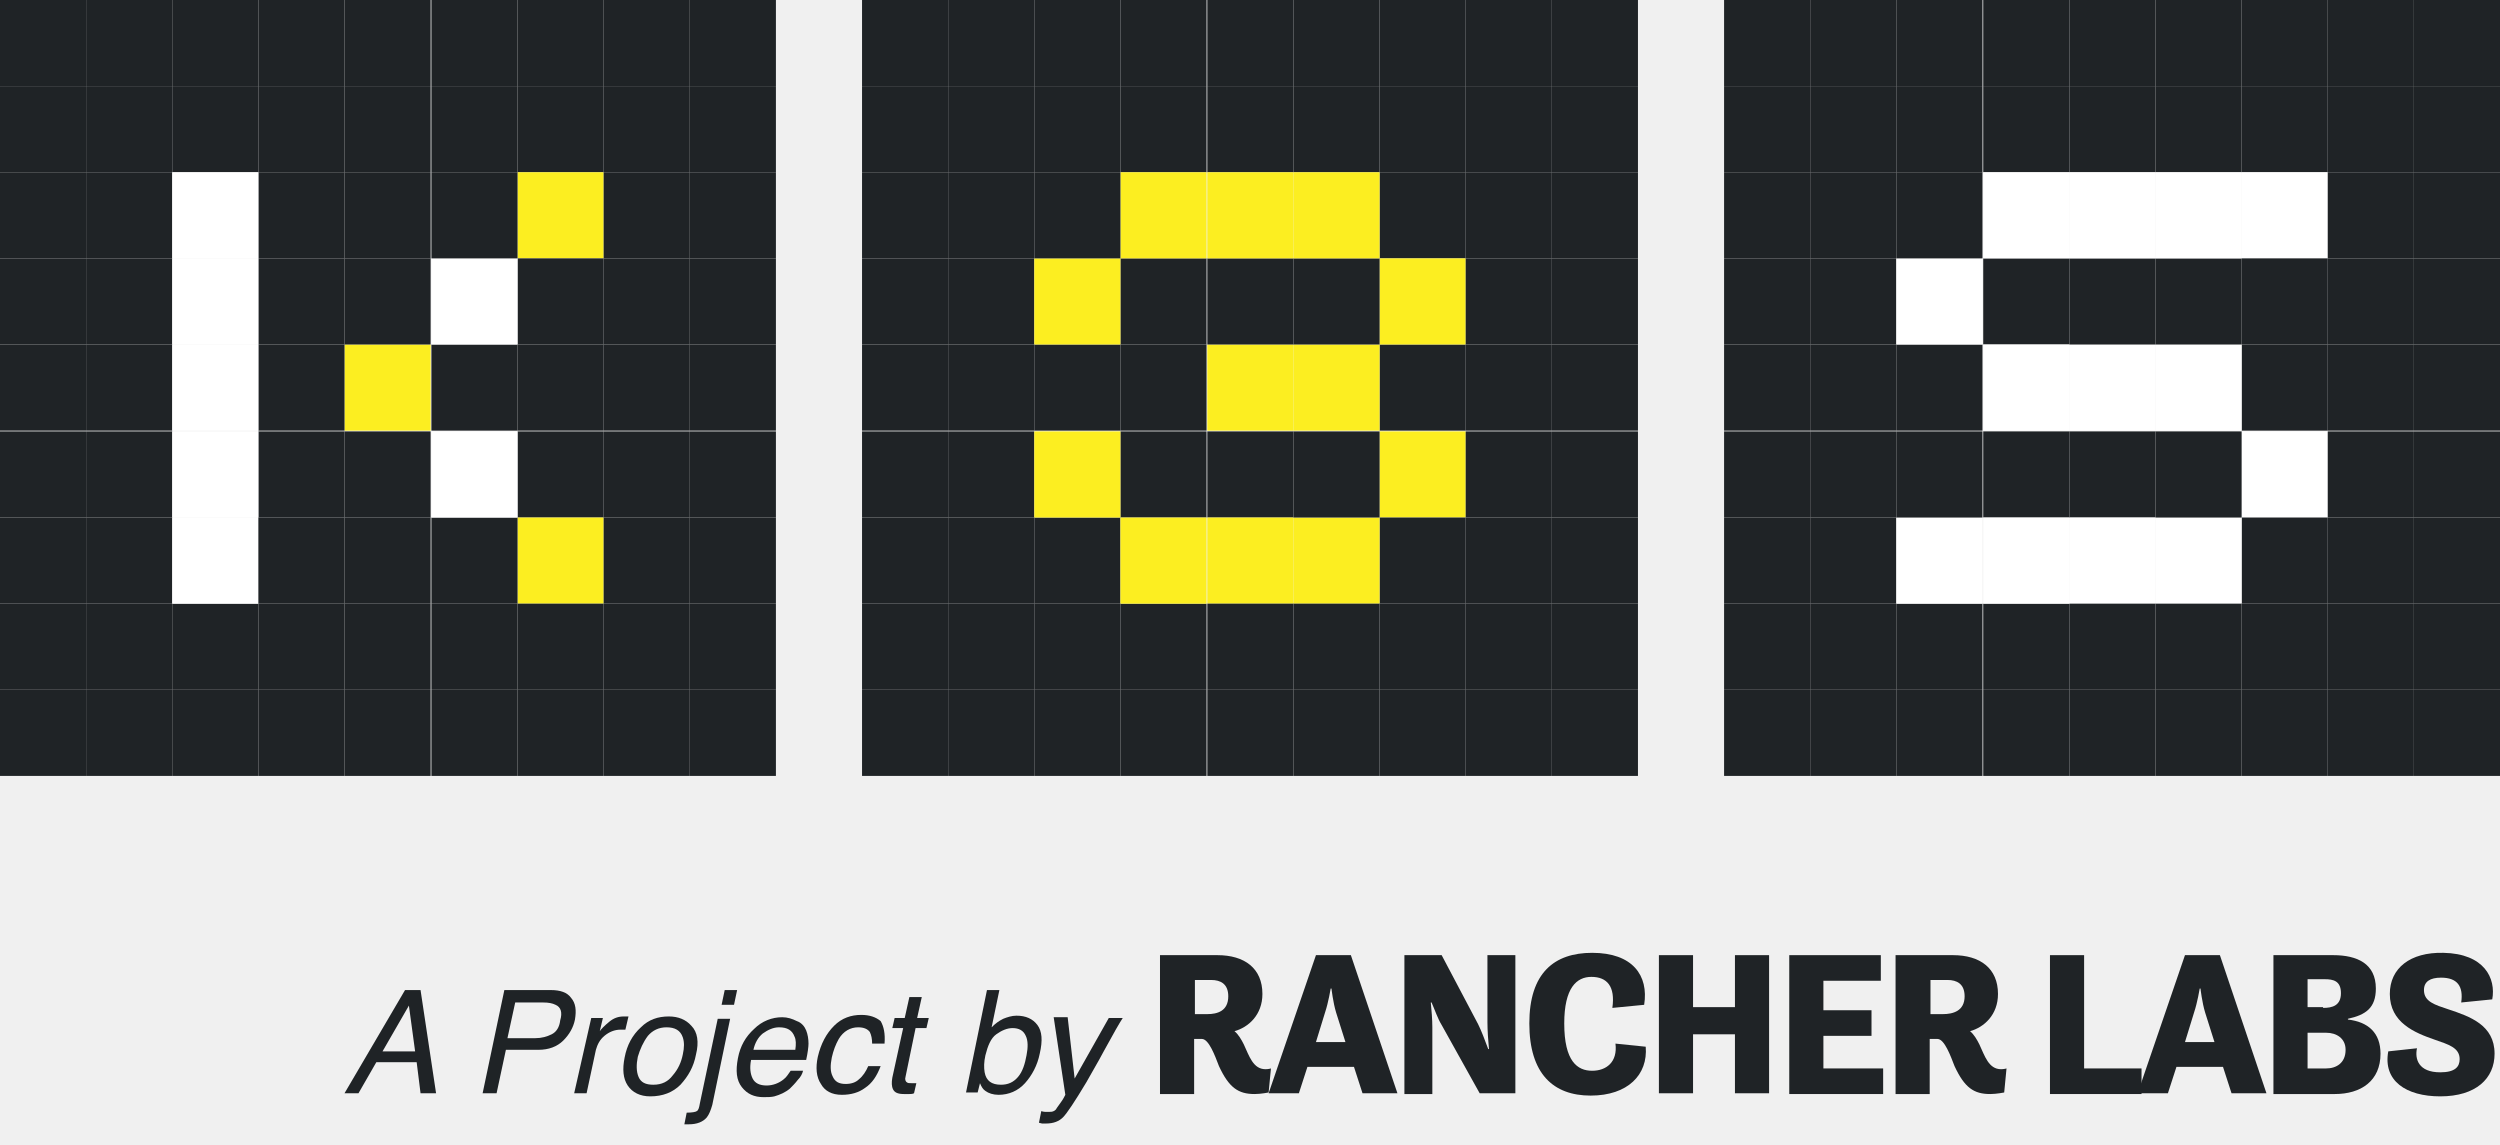
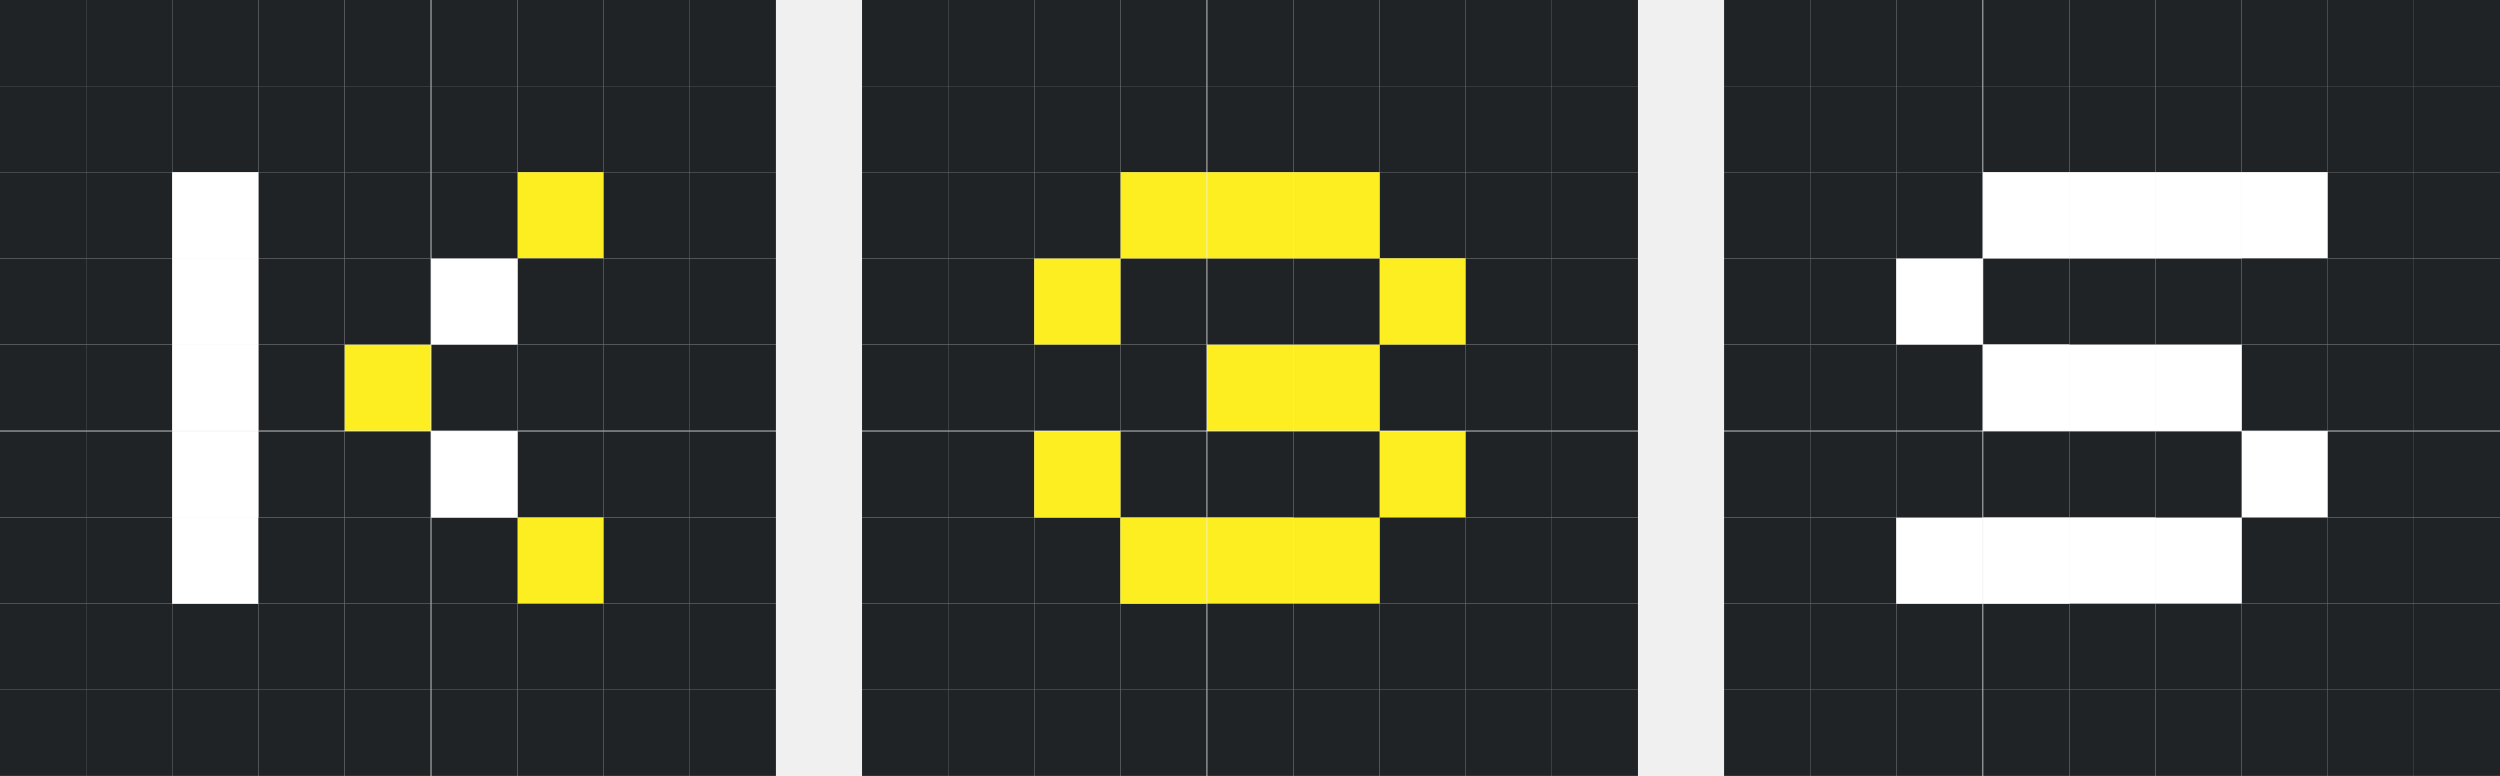
- <svg xmlns="http://www.w3.org/2000/svg" version="1.1" id="Layer_1" x="0px" y="0px" viewBox="0 0 322.2 147.5" style="enable-background:new 0 0 322.2 147.5;" xml:space="preserve">
+ <svg xmlns="http://www.w3.org/2000/svg" version="1.1" id="Layer_1" x="0px" y="0px" viewBox="0 0 322.2 100" style="enable-background:new 0 0 322.2 100;" xml:space="preserve">
  <style type="text/css">
	.st0{fill:#1F2326;}
	.st1{fill:#FCEE21;}
	.st2{fill:#FFFFFF;}
</style>
  <g>
    <g>
      <rect x="66.7" y="11.1" class="st0" width="11.1" height="11.1" />
      <rect x="55.6" y="11.1" class="st0" width="11.1" height="11.1" />
      <rect x="33.3" y="11.1" class="st0" width="11.1" height="11.1" />
      <rect x="66.7" y="22.2" class="st1" width="11.1" height="11.1" />
      <rect x="44.4" y="11.1" class="st0" width="11.1" height="11.1" />
      <rect x="66.7" y="55.6" class="st0" width="11.1" height="11.1" />
      <rect x="66.7" y="66.7" class="st1" width="11.1" height="11.1" />
      <rect x="22.2" y="11.1" class="st0" width="11.1" height="11.1" />
      <rect x="66.7" y="44.4" class="st0" width="11.1" height="11.1" />
      <rect x="66.7" y="33.3" class="st0" width="11.1" height="11.1" />
      <rect x="11.1" y="33.3" class="st0" width="11.1" height="11.1" />
      <rect x="11.1" y="66.7" class="st0" width="11.1" height="11.1" />
      <rect x="11.1" y="77.8" class="st0" width="11.1" height="11.1" />
      <rect x="22.2" y="77.8" class="st0" width="11.1" height="11.1" />
      <rect x="33.3" y="77.8" class="st0" width="11.1" height="11.1" />
      <rect x="55.6" y="66.7" class="st0" width="11.1" height="11.1" />
      <rect x="11.1" y="22.2" class="st0" width="11.1" height="11.1" />
      <rect x="11.1" y="55.6" class="st0" width="11.1" height="11.1" />
      <rect x="11.1" y="11.1" class="st0" width="11.1" height="11.1" />
      <rect x="11.1" y="44.4" class="st0" width="11.1" height="11.1" />
      <rect x="44.4" y="44.4" class="st1" width="11.1" height="11.1" />
      <rect x="55.6" y="55.6" class="st2" width="11.1" height="11.1" />
      <rect x="44.4" y="55.6" class="st0" width="11.1" height="11.1" />
      <rect x="44.4" y="66.7" class="st0" width="11.1" height="11.1" />
      <rect x="55.6" y="44.4" class="st0" width="11.1" height="11.1" />
      <rect x="33.3" y="33.3" class="st0" width="11.1" height="11.1" />
      <rect x="44.4" y="33.3" class="st0" width="11.1" height="11.1" />
      <rect x="44.4" y="77.8" class="st0" width="11.1" height="11.1" />
      <rect x="33.3" y="44.4" class="st0" width="11.1" height="11.1" />
      <rect x="55.6" y="33.3" class="st2" width="11.1" height="11.1" />
      <rect x="33.3" y="55.6" class="st0" width="11.1" height="11.1" />
      <rect x="22.2" y="66.7" class="st2" width="11.1" height="11.1" />
      <rect x="22.2" y="55.6" class="st2" width="11.1" height="11.1" />
      <rect x="33.3" y="66.7" class="st0" width="11.1" height="11.1" />
      <rect x="22.2" y="44.4" class="st2" width="11.1" height="11.1" />
      <rect x="55.6" y="22.2" class="st0" width="11.1" height="11.1" />
      <rect x="33.3" y="22.2" class="st0" width="11.1" height="11.1" />
      <rect x="22.2" y="33.3" class="st2" width="11.1" height="11.1" />
      <rect x="44.4" y="22.2" class="st0" width="11.1" height="11.1" />
      <rect x="22.2" y="22.2" class="st2" width="11.1" height="11.1" />
      <rect x="88.9" y="44.4" class="st0" width="11.1" height="11.1" />
      <rect x="33.3" y="88.9" class="st0" width="11.1" height="11.1" />
      <rect x="66.7" y="88.9" class="st0" width="11.1" height="11.1" />
      <rect x="11.1" y="88.9" class="st0" width="11.1" height="11.1" />
      <rect x="55.6" y="88.9" class="st0" width="11.1" height="11.1" />
      <rect x="44.4" y="88.9" class="st0" width="11.1" height="11.1" />
      <rect x="22.2" y="88.9" class="st0" width="11.1" height="11.1" />
      <rect y="66.7" class="st0" width="11.1" height="11.1" />
      <rect y="55.6" class="st0" width="11.1" height="11.1" />
      <rect y="77.8" class="st0" width="11.1" height="11.1" />
      <rect y="88.9" class="st0" width="11.1" height="11.1" />
      <rect x="88.9" class="st0" width="11.1" height="11.1" />
      <rect x="88.9" y="22.2" class="st0" width="11.1" height="11.1" />
      <rect x="77.8" y="88.9" class="st0" width="11.1" height="11.1" />
      <rect x="88.9" y="33.3" class="st0" width="11.1" height="11.1" />
      <rect y="44.4" class="st0" width="11.1" height="11.1" />
      <rect x="88.9" y="11.1" class="st0" width="11.1" height="11.1" />
      <rect x="88.9" y="77.8" class="st0" width="11.1" height="11.1" />
      <rect x="88.9" y="88.9" class="st0" width="11.1" height="11.1" />
      <rect x="88.9" y="66.7" class="st0" width="11.1" height="11.1" />
      <rect x="88.9" y="55.6" class="st0" width="11.1" height="11.1" />
      <rect x="77.8" y="66.7" class="st0" width="11.1" height="11.1" />
      <rect x="77.8" y="44.4" class="st0" width="11.1" height="11.1" />
      <rect x="77.8" y="22.2" class="st0" width="11.1" height="11.1" />
      <rect x="77.8" y="33.3" class="st0" width="11.1" height="11.1" />
      <rect x="77.8" y="11.1" class="st0" width="11.1" height="11.1" />
      <rect x="66.7" y="77.8" class="st0" width="11.1" height="11.1" />
      <rect x="77.8" class="st0" width="11.1" height="11.1" />
      <rect x="77.8" y="77.8" class="st0" width="11.1" height="11.1" />
      <rect x="77.8" y="55.6" class="st0" width="11.1" height="11.1" />
      <rect x="55.6" y="77.8" class="st0" width="11.1" height="11.1" />
      <rect y="11.1" class="st0" width="11.1" height="11.1" />
      <rect y="33.3" class="st0" width="11.1" height="11.1" />
      <rect x="11.1" class="st0" width="11.1" height="11.1" />
      <rect class="st0" width="11.1" height="11.1" />
      <rect y="22.2" class="st0" width="11.1" height="11.1" />
      <rect x="22.2" class="st0" width="11.1" height="11.1" />
      <rect x="44.4" class="st0" width="11.1" height="11.1" />
      <rect x="66.7" class="st0" width="11.1" height="11.1" />
      <rect x="55.6" class="st0" width="11.1" height="11.1" />
      <rect x="33.3" class="st0" width="11.1" height="11.1" />
    </g>
    <g>
      <rect x="177.8" y="11.1" class="st0" width="11.1" height="11.1" />
      <rect x="166.7" y="11.1" class="st0" width="11.1" height="11.1" />
      <rect x="144.4" y="11.1" class="st0" width="11.1" height="11.1" />
      <rect x="177.8" y="22.2" class="st0" width="11.1" height="11.1" />
      <rect x="155.6" y="11.1" class="st0" width="11.1" height="11.1" />
      <rect x="177.8" y="55.6" class="st1" width="11.1" height="11.1" />
      <rect x="177.8" y="66.7" class="st0" width="11.1" height="11.1" />
      <rect x="133.3" y="11.1" class="st0" width="11.1" height="11.1" />
      <rect x="177.8" y="44.4" class="st0" width="11.1" height="11.1" />
      <rect x="177.8" y="33.3" class="st1" width="11.1" height="11.1" />
      <rect x="122.2" y="33.3" class="st0" width="11.1" height="11.1" />
      <rect x="122.2" y="66.7" class="st0" width="11.1" height="11.1" />
      <rect x="122.2" y="77.8" class="st0" width="11.1" height="11.1" />
      <rect x="133.3" y="77.8" class="st0" width="11.1" height="11.1" />
      <rect x="144.4" y="77.8" class="st0" width="11.1" height="11.1" />
      <rect x="166.7" y="66.7" class="st1" width="11.1" height="11.1" />
      <rect x="122.2" y="22.2" class="st0" width="11.1" height="11.1" />
      <rect x="122.2" y="55.6" class="st0" width="11.1" height="11.1" />
      <rect x="122.2" y="11.1" class="st0" width="11.1" height="11.1" />
      <rect x="122.2" y="44.4" class="st0" width="11.1" height="11.1" />
      <rect x="155.6" y="44.4" class="st1" width="11.1" height="11.1" />
      <rect x="166.7" y="55.6" class="st0" width="11.1" height="11.1" />
      <rect x="155.6" y="55.6" class="st0" width="11.1" height="11.1" />
      <rect x="155.6" y="66.7" class="st1" width="11.1" height="11.1" />
      <rect x="166.7" y="44.4" class="st1" width="11.1" height="11.1" />
      <rect x="144.4" y="33.3" class="st0" width="11.1" height="11.1" />
      <rect x="155.6" y="33.3" class="st0" width="11.1" height="11.1" />
      <rect x="155.6" y="77.8" class="st0" width="11.1" height="11.1" />
      <rect x="144.4" y="44.4" class="st0" width="11.1" height="11.1" />
      <rect x="166.7" y="33.3" class="st0" width="11.1" height="11.1" />
      <rect x="144.4" y="55.6" class="st0" width="11.1" height="11.1" />
      <rect x="133.3" y="66.7" class="st0" width="11.1" height="11.1" />
      <rect x="133.3" y="55.6" class="st1" width="11.1" height="11.1" />
      <rect x="144.4" y="66.7" class="st1" width="11.1" height="11.1" />
      <rect x="133.3" y="44.4" class="st0" width="11.1" height="11.1" />
      <rect x="166.7" y="22.2" class="st1" width="11.1" height="11.1" />
      <rect x="144.4" y="22.2" class="st1" width="11.1" height="11.1" />
      <rect x="133.3" y="33.3" class="st1" width="11.1" height="11.1" />
      <rect x="155.6" y="22.2" class="st1" width="11.1" height="11.1" />
      <rect x="133.3" y="22.2" class="st0" width="11.1" height="11.1" />
      <rect x="200" y="44.4" class="st0" width="11.1" height="11.1" />
      <rect x="144.4" y="88.9" class="st0" width="11.1" height="11.1" />
      <rect x="177.8" y="88.9" class="st0" width="11.1" height="11.1" />
      <rect x="122.2" y="88.9" class="st0" width="11.1" height="11.1" />
      <rect x="166.7" y="88.9" class="st0" width="11.1" height="11.1" />
      <rect x="155.6" y="88.9" class="st0" width="11.1" height="11.1" />
      <rect x="133.3" y="88.9" class="st0" width="11.1" height="11.1" />
      <rect x="111.1" y="66.7" class="st0" width="11.1" height="11.1" />
      <rect x="111.1" y="55.6" class="st0" width="11.1" height="11.1" />
      <rect x="111.1" y="77.8" class="st0" width="11.1" height="11.1" />
      <rect x="111.1" y="88.9" class="st0" width="11.1" height="11.1" />
      <rect x="200" class="st0" width="11.1" height="11.1" />
      <rect x="200" y="22.2" class="st0" width="11.1" height="11.1" />
      <rect x="188.9" y="88.9" class="st0" width="11.1" height="11.1" />
      <rect x="200" y="33.3" class="st0" width="11.1" height="11.1" />
      <rect x="111.1" y="44.4" class="st0" width="11.1" height="11.1" />
      <rect x="200" y="11.1" class="st0" width="11.1" height="11.1" />
      <rect x="200" y="77.8" class="st0" width="11.1" height="11.1" />
      <rect x="200" y="88.9" class="st0" width="11.1" height="11.1" />
      <rect x="200" y="66.7" class="st0" width="11.1" height="11.1" />
      <rect x="200" y="55.6" class="st0" width="11.1" height="11.1" />
      <rect x="188.9" y="66.7" class="st0" width="11.1" height="11.1" />
      <rect x="188.9" y="44.4" class="st0" width="11.1" height="11.1" />
      <rect x="188.9" y="22.2" class="st0" width="11.1" height="11.1" />
      <rect x="188.9" y="33.3" class="st0" width="11.1" height="11.1" />
      <rect x="188.9" y="11.1" class="st0" width="11.1" height="11.1" />
      <rect x="177.8" y="77.8" class="st0" width="11.1" height="11.1" />
      <rect x="188.9" class="st0" width="11.1" height="11.1" />
      <rect x="188.9" y="77.8" class="st0" width="11.1" height="11.1" />
      <rect x="188.9" y="55.6" class="st0" width="11.1" height="11.1" />
      <rect x="166.7" y="77.8" class="st0" width="11.1" height="11.1" />
      <rect x="111.1" y="11.1" class="st0" width="11.1" height="11.1" />
      <rect x="111.1" y="33.3" class="st0" width="11.1" height="11.1" />
      <rect x="122.2" class="st0" width="11.1" height="11.1" />
      <rect x="111.1" class="st0" width="11.1" height="11.1" />
      <rect x="111.1" y="22.2" class="st0" width="11.1" height="11.1" />
      <rect x="133.3" class="st0" width="11.1" height="11.1" />
      <rect x="155.6" class="st0" width="11.1" height="11.1" />
      <rect x="177.8" class="st0" width="11.1" height="11.1" />
      <rect x="166.7" class="st0" width="11.1" height="11.1" />
      <rect x="144.4" class="st0" width="11.1" height="11.1" />
    </g>
    <g>
      <rect x="288.9" y="11.1" class="st0" width="11.1" height="11.1" />
      <rect x="277.8" y="11.1" class="st0" width="11.1" height="11.1" />
      <rect x="255.6" y="11.1" class="st0" width="11.1" height="11.1" />
      <rect x="288.9" y="22.2" class="st2" width="11.1" height="11.1" />
      <rect x="266.7" y="11.1" class="st0" width="11.1" height="11.1" />
      <rect x="288.9" y="55.6" class="st2" width="11.1" height="11.1" />
      <rect x="288.9" y="66.7" class="st0" width="11.1" height="11.1" />
      <rect x="244.4" y="11.1" class="st0" width="11.1" height="11.1" />
      <rect x="288.9" y="44.4" class="st0" width="11.1" height="11.1" />
      <rect x="288.9" y="33.3" class="st0" width="11.1" height="11.1" />
      <rect x="233.3" y="33.3" class="st0" width="11.1" height="11.1" />
      <rect x="233.3" y="66.7" class="st0" width="11.1" height="11.1" />
      <rect x="233.3" y="77.8" class="st0" width="11.1" height="11.1" />
      <rect x="244.4" y="77.8" class="st0" width="11.1" height="11.1" />
      <rect x="255.6" y="77.8" class="st0" width="11.1" height="11.1" />
      <rect x="277.8" y="66.7" class="st2" width="11.1" height="11.1" />
      <rect x="233.3" y="22.2" class="st0" width="11.1" height="11.1" />
      <rect x="233.3" y="55.6" class="st0" width="11.1" height="11.1" />
      <rect x="233.3" y="11.1" class="st0" width="11.1" height="11.1" />
      <rect x="233.3" y="44.4" class="st0" width="11.1" height="11.1" />
      <rect x="266.7" y="44.4" class="st2" width="11.1" height="11.1" />
      <rect x="277.8" y="55.6" class="st0" width="11.1" height="11.1" />
      <rect x="266.7" y="55.6" class="st0" width="11.1" height="11.1" />
      <rect x="266.7" y="66.7" class="st2" width="11.1" height="11.1" />
      <rect x="277.8" y="44.4" class="st2" width="11.1" height="11.1" />
      <rect x="255.6" y="33.3" class="st0" width="11.1" height="11.1" />
      <rect x="266.7" y="33.3" class="st0" width="11.1" height="11.1" />
      <rect x="266.7" y="77.8" class="st0" width="11.1" height="11.1" />
      <rect x="255.6" y="44.4" class="st2" width="11.1" height="11.1" />
      <rect x="277.8" y="33.3" class="st0" width="11.1" height="11.1" />
      <rect x="255.6" y="55.6" class="st0" width="11.1" height="11.1" />
      <rect x="244.4" y="66.7" class="st2" width="11.1" height="11.1" />
      <rect x="244.4" y="55.6" class="st0" width="11.1" height="11.1" />
      <rect x="255.6" y="66.7" class="st2" width="11.1" height="11.1" />
      <rect x="244.4" y="44.4" class="st0" width="11.1" height="11.1" />
      <rect x="277.8" y="22.2" class="st2" width="11.1" height="11.1" />
      <rect x="255.6" y="22.2" class="st2" width="11.1" height="11.1" />
      <rect x="244.4" y="33.3" class="st2" width="11.1" height="11.1" />
      <rect x="266.7" y="22.2" class="st2" width="11.1" height="11.1" />
      <rect x="244.4" y="22.2" class="st0" width="11.1" height="11.1" />
      <rect x="311.1" y="44.4" class="st0" width="11.1" height="11.1" />
      <rect x="255.6" y="88.9" class="st0" width="11.1" height="11.1" />
      <rect x="288.9" y="88.9" class="st0" width="11.1" height="11.1" />
      <rect x="233.3" y="88.9" class="st0" width="11.1" height="11.1" />
      <rect x="277.8" y="88.9" class="st0" width="11.1" height="11.1" />
      <rect x="266.7" y="88.9" class="st0" width="11.1" height="11.1" />
      <rect x="244.4" y="88.9" class="st0" width="11.1" height="11.1" />
      <rect x="222.2" y="66.7" class="st0" width="11.1" height="11.1" />
      <rect x="222.2" y="55.6" class="st0" width="11.1" height="11.1" />
      <rect x="222.2" y="77.8" class="st0" width="11.1" height="11.1" />
      <rect x="222.2" y="88.9" class="st0" width="11.1" height="11.1" />
      <rect x="311.1" class="st0" width="11.1" height="11.1" />
      <rect x="311.1" y="22.2" class="st0" width="11.1" height="11.1" />
      <rect x="300" y="88.9" class="st0" width="11.1" height="11.1" />
      <rect x="311.1" y="33.3" class="st0" width="11.1" height="11.1" />
      <rect x="222.2" y="44.4" class="st0" width="11.1" height="11.1" />
      <rect x="311.1" y="11.1" class="st0" width="11.1" height="11.1" />
      <rect x="311.1" y="77.8" class="st0" width="11.1" height="11.1" />
      <rect x="311.1" y="88.9" class="st0" width="11.1" height="11.1" />
      <rect x="311.1" y="66.7" class="st0" width="11.1" height="11.1" />
      <rect x="311.1" y="55.6" class="st0" width="11.1" height="11.1" />
      <rect x="300" y="66.7" class="st0" width="11.1" height="11.1" />
      <rect x="300" y="44.4" class="st0" width="11.1" height="11.1" />
      <rect x="300" y="22.2" class="st0" width="11.1" height="11.1" />
      <rect x="300" y="33.3" class="st0" width="11.1" height="11.1" />
      <rect x="300" y="11.1" class="st0" width="11.1" height="11.1" />
      <rect x="288.9" y="77.8" class="st0" width="11.1" height="11.1" />
      <rect x="300" class="st0" width="11.1" height="11.1" />
      <rect x="300" y="77.8" class="st0" width="11.1" height="11.1" />
      <rect x="300" y="55.6" class="st0" width="11.1" height="11.1" />
      <rect x="277.8" y="77.8" class="st0" width="11.1" height="11.1" />
      <rect x="222.2" y="11.1" class="st0" width="11.1" height="11.1" />
      <rect x="222.2" y="33.3" class="st0" width="11.1" height="11.1" />
      <rect x="233.3" class="st0" width="11.1" height="11.1" />
      <rect x="222.2" class="st0" width="11.1" height="11.1" />
      <rect x="222.2" y="22.2" class="st0" width="11.1" height="11.1" />
      <rect x="244.4" class="st0" width="11.1" height="11.1" />
      <rect x="266.7" class="st0" width="11.1" height="11.1" />
      <rect x="288.9" class="st0" width="11.1" height="11.1" />
      <rect x="277.8" class="st0" width="11.1" height="11.1" />
      <rect x="255.6" class="st0" width="11.1" height="11.1" />
    </g>
  </g>
-   <g>
-     <path d="M175.5-197.3h7.8c3.7,0,6.2,1.8,6.2,5.3c0,2.8-1.9,4.6-3.8,5.2c0.6,0.5,1,1.1,1.3,1.8c0.8,1.6,1.3,3.4,3,3.4   c0.3,0,0.5,0,0.8-0.1l-0.4,3.4c-0.6,0.1-1.3,0.2-1.9,0.3c-2.3,0-3.6-0.9-4.9-3.9c-0.5-1.4-1.3-3.7-2.4-3.7h-1.1v7.5h-4.7V-197.3z    M180.2-193.9v4.7h1.7c1.4,0,2.9-0.4,2.9-2.5c0-1.7-1.1-2.2-2.4-2.2L180.2-193.9L180.2-193.9z" />
-     <path d="M195.9-197.3h4.8l6.4,19h-4.8l-1.2-3.6h-6.4l-1.2,3.6h-4.1L195.9-197.3z M195.9-185.4h4.1l-1.3-4c-0.3-1.1-0.5-2.2-0.6-3.3   H198c-0.2,1.1-0.4,2.2-0.7,3.2L195.9-185.4z" />
-     <path d="M207.3-197.3h5.1l5,9.5c0.4,0.8,1,2.3,1.4,3.4h0.1c-0.1-1.1-0.2-2.6-0.2-3.7v-9.1h3.9v19h-4.9l-5.2-9.4c-0.5-1-1-2-1.4-3.1   H211c0.1,1.1,0.2,2.3,0.2,3.4v9.1h-3.9V-197.3z" />
-     <path d="M223.6-187.9c0-6.9,3.4-9.7,8.7-9.7c5.6,0,7.8,3,7.2,7.2l-4.4,0.4c0.5-3-0.7-4.2-2.8-4.2c-2.1,0-3.7,1.5-3.7,6.4   c0,5.2,1.8,6.5,3.9,6.5c1.9,0,3.5-1.2,3.2-3.7l4.1,0.4c0.3,3.9-2.5,6.7-7.6,6.7C226.9-177.9,223.6-181,223.6-187.9" />
-     <polygon points="241.2,-197.3 245.9,-197.3 245.9,-190.1 251.7,-190.1 251.7,-197.3 256.4,-197.3 256.4,-178.3 251.7,-178.3    251.7,-186.3 245.9,-186.3 245.9,-178.3 241.2,-178.3  " />
-     <polygon points="257.7,-197.3 270.3,-197.3 270.3,-193.8 262.4,-193.8 262.4,-189.7 269.1,-189.7 269.1,-186.2 262.4,-186.2    262.4,-181.8 270.6,-181.8 270.6,-178.3 257.7,-178.3  " />
-     <path d="M271.5-197.3h7.8c3.7,0,6.2,1.8,6.2,5.3c0,2.8-1.9,4.6-3.8,5.2c0.6,0.5,1,1.1,1.3,1.8c0.8,1.6,1.3,3.4,3,3.4   c0.3,0,0.5,0,0.8-0.1l-0.4,3.4c-0.6,0.1-1.3,0.2-1.9,0.3c-2.3,0-3.6-0.9-4.9-3.9c-0.6-1.4-1.3-3.7-2.4-3.7h-1.1v7.5h-4.7V-197.3z    M276.2-193.9v4.7h1.7c1.4,0,2.9-0.4,2.9-2.5c0-1.7-1.1-2.2-2.4-2.2L276.2-193.9L276.2-193.9z" />
-     <path d="M292-197h4.7v15.5h7.9v3.5H292V-197z" />
-     <path d="M309.9-197h4.8l6.4,19h-4.8l-1.2-3.6h-6.4l-1.2,3.6h-4.1L309.9-197z M309.9-185.1h4.1l-1.3-4c-0.3-1.1-0.5-2.2-0.7-3.3   h-0.1c-0.2,1.1-0.4,2.2-0.7,3.2L309.9-185.1z" />
-     <path d="M321.8-197h8.1c3.4,0,5.9,1.1,5.9,4.6c0,2.6-1.4,3.6-3.9,4.2v0.1c2.8,0.3,4.5,1.8,4.5,4.7c0,3.7-2.7,5.5-6.3,5.5h-8.4   L321.8-197L321.8-197z M328.5-189.7c1.2,0,2.5-0.3,2.5-2s-1.1-1.9-2.2-1.9h-2.4v3.9H328.5z M329-181.4c1.4,0,2.7-0.7,2.7-2.6   c0-1.6-1.2-2.3-2.7-2.3h-2.5v4.9H329z" />
-     <path d="M341.2-184.3c-0.3,1.5,0.3,3.3,3.2,3.3c2,0,2.7-0.8,2.7-1.8c0-1.6-1.6-2-3.4-2.7c-2.8-1-6.2-2.3-6.2-6.3   c0-3.6,2.7-5.7,7.4-5.6c5.7,0.1,7.3,3.5,6.7,6.4l-4.3,0.4c0.3-2.2-0.5-3.4-2.7-3.4c-1.5,0-2.3,0.6-2.3,1.8c0,1.6,1.5,2.1,3.4,2.7   c2.9,1,6.3,2.1,6.3,6.1c0,3.4-2.5,5.9-7.5,5.9c-4.7,0-7.8-2.1-7.2-6.2L341.2-184.3z" />
-   </g>
-   <g>
-     <path class="st0" d="M52.2,127.6h2l2,13.3h-2l-0.5-4h-5.2l-2.3,4h-1.8L52.2,127.6z M53.5,135.5l-0.8-5.9l-3.4,5.9H53.5z" />
-     <path class="st0" d="M65,127.6h6c1.2,0,2.1,0.3,2.6,1c0.6,0.7,0.7,1.6,0.5,2.8c-0.2,1-0.7,1.9-1.5,2.7c-0.8,0.8-1.9,1.2-3.2,1.2   h-4.2l-1.2,5.6h-1.8L65,127.6z M71.6,129.5c-0.4-0.2-0.9-0.3-1.6-0.3h-3.6l-1,4.6h3.6c0.8,0,1.5-0.2,2.1-0.5c0.6-0.3,1-0.9,1.1-1.8   C72.5,130.5,72.3,129.8,71.6,129.5z" />
-     <path class="st0" d="M76.2,131.2h1.5l-0.4,1.7c0.2-0.3,0.6-0.7,1.2-1.2c0.6-0.5,1.2-0.7,1.9-0.7c0,0,0.1,0,0.2,0s0.2,0,0.4,0   l-0.4,1.7c-0.1,0-0.2,0-0.3,0c-0.1,0-0.2,0-0.3,0c-0.8,0-1.5,0.3-2.1,0.8c-0.6,0.5-0.9,1.1-1.1,1.8l-1.2,5.6h-1.6L76.2,131.2z" />
-     <path class="st0" d="M89.7,135.9c-0.3,1.6-1,2.8-2,3.9c-1,1-2.3,1.5-3.9,1.5c-1.3,0-2.3-0.5-2.9-1.4c-0.6-0.9-0.7-2.1-0.4-3.6   c0.3-1.6,1-2.9,2.1-3.9c1-1,2.2-1.4,3.6-1.4c1.2,0,2.2,0.4,2.9,1.2C89.9,133,90.1,134.3,89.7,135.9z M88,135.9   c0.2-0.9,0.2-1.6,0-2.2c-0.3-0.9-1-1.3-2.1-1.3c-1,0-1.8,0.4-2.4,1.1c-0.6,0.8-1,1.7-1.3,2.7c-0.2,1-0.2,1.9,0.1,2.6s0.9,1,1.9,1   c1.1,0,1.9-0.4,2.5-1.2C87.4,137.8,87.8,136.9,88,135.9z" />
-     <path class="st0" d="M88.5,143.4c0.7,0,1.2-0.1,1.3-0.2c0.2-0.1,0.3-0.4,0.4-1l2.3-10.9h1.6l-2.3,11.1c-0.2,0.7-0.4,1.2-0.7,1.6   c-0.5,0.6-1.3,0.9-2.3,0.9c-0.1,0-0.2,0-0.2,0s-0.2,0-0.4,0L88.5,143.4z M94.6,129.5H93l0.4-1.9H95L94.6,129.5z" />
-     <path class="st0" d="M103.9,132.8c0.2,0.5,0.3,1.1,0.3,1.7c0,0.4-0.1,1.2-0.3,2.1h-7.1c-0.2,1-0.1,1.8,0.2,2.4   c0.3,0.6,0.9,0.9,1.8,0.9c0.8,0,1.6-0.3,2.2-0.8c0.4-0.3,0.6-0.7,0.9-1.1h1.6c-0.1,0.4-0.3,0.8-0.7,1.2c-0.3,0.4-0.7,0.8-1,1.1   c-0.6,0.5-1.3,0.8-2,1c-0.4,0.1-0.9,0.1-1.4,0.1c-1.2,0-2.1-0.4-2.8-1.3c-0.7-0.9-0.8-2.1-0.5-3.7c0.3-1.6,1-2.8,2.1-3.8   c1-1,2.3-1.5,3.6-1.5c0.7,0,1.3,0.2,1.9,0.5C103.3,131.8,103.7,132.3,103.9,132.8z M102.5,135.3c0.1-0.7,0.1-1.3-0.1-1.7   c-0.3-0.8-0.9-1.2-2-1.2c-0.7,0-1.4,0.3-2.1,0.8c-0.6,0.5-1,1.2-1.2,2.1H102.5z" />
-     <path class="st0" d="M114,134.5h-1.6c0-0.6-0.1-1.1-0.3-1.5c-0.3-0.4-0.8-0.6-1.5-0.6c-1,0-1.9,0.5-2.5,1.5   c-0.4,0.7-0.7,1.5-0.9,2.4c-0.2,1-0.2,1.8,0.1,2.4c0.3,0.7,0.8,1,1.7,1c0.7,0,1.3-0.2,1.7-0.6c0.5-0.4,0.9-1,1.2-1.7h1.6   c-0.5,1.3-1.1,2.2-2,2.8c-0.8,0.6-1.8,0.9-3,0.9c-1.3,0-2.2-0.5-2.7-1.4c-0.6-0.9-0.7-2.1-0.4-3.5c0.4-1.7,1.1-3,2.1-4   s2.2-1.4,3.5-1.4c1.1,0,1.9,0.3,2.5,0.8C113.9,132.3,114.1,133.2,114,134.5z" />
-     <path class="st0" d="M117.2,128.5h1.6l-0.6,2.7h1.5l-0.3,1.3H118l-1.3,6.3c-0.1,0.3,0,0.6,0.2,0.7c0.1,0.1,0.3,0.1,0.6,0.1   c0.1,0,0.2,0,0.3,0c0.1,0,0.2,0,0.3,0l-0.3,1.3c-0.2,0.1-0.4,0.1-0.6,0.1c-0.2,0-0.4,0-0.7,0c-0.8,0-1.2-0.2-1.4-0.6   c-0.2-0.4-0.2-0.9-0.1-1.5l1.4-6.4H115l0.3-1.3h1.3L117.2,128.5z" />
-     <path class="st0" d="M127.2,127.6h1.6l-1,4.8c0.5-0.5,0.9-0.8,1.5-1.1c0.5-0.2,1.1-0.4,1.7-0.4c1.2,0,2.1,0.4,2.7,1.2   c0.6,0.8,0.7,2,0.3,3.7c-0.3,1.5-1,2.8-1.9,3.8s-2.1,1.5-3.4,1.5c-0.7,0-1.3-0.2-1.7-0.5c-0.3-0.2-0.5-0.5-0.7-1l-0.3,1.2h-1.5   L127.2,127.6z M132.3,136c0.2-1,0.2-1.9-0.1-2.5c-0.3-0.7-0.9-1-1.7-1c-0.7,0-1.4,0.3-2.1,0.8c-0.7,0.5-1.1,1.5-1.4,2.7   c-0.2,0.9-0.2,1.6-0.1,2.2c0.2,1.1,0.9,1.6,2.1,1.6c0.9,0,1.6-0.3,2.2-1S132.1,137.1,132.3,136z" />
-     <path class="st0" d="M142.9,131.2h1.8c-0.4,0.6-1.2,2-2.4,4.2c-0.9,1.7-1.7,3-2.3,4.1c-1.5,2.5-2.5,4-3,4.5   c-0.5,0.5-1.2,0.8-2.2,0.8c-0.2,0-0.4,0-0.5,0c-0.1,0-0.3-0.1-0.4-0.1l0.3-1.5c0.3,0.1,0.5,0.1,0.6,0.1c0.1,0,0.2,0,0.3,0   c0.3,0,0.5,0,0.7-0.1c0.2-0.1,0.3-0.2,0.4-0.4c0,0,0.2-0.3,0.5-0.7c0.3-0.4,0.5-0.8,0.6-1l-1.5-10h1.8l0.9,7.9L142.9,131.2z" />
-     <path class="st0" d="M149.6,123.1h7.3c3.5,0,5.8,1.7,5.8,5c0,2.7-1.8,4.3-3.6,4.8c0.5,0.4,0.9,1.1,1.2,1.7c0.7,1.5,1.2,3.2,2.8,3.2   c0.4,0,0.7-0.1,0.7-0.1l-0.3,3.1c0,0-1,0.2-1.8,0.2c-2.1,0-3.3-0.8-4.6-3.6c-0.5-1.3-1.3-3.5-2.2-3.5h-1v7.1h-4.4V123.1z    M154,126.3v4.4h1.6c1.3,0,2.7-0.4,2.7-2.3c0-1.6-1-2.1-2.2-2.1H154z" />
-     <path class="st0" d="M169.6,123.1h4.5l6,17.8h-4.5l-1.1-3.4h-6l-1.1,3.4h-3.9L169.6,123.1z M169.6,134.3h3.8l-1.2-3.8   c-0.4-1.3-0.6-3.1-0.6-3.1h-0.1c0,0-0.3,1.8-0.7,3L169.6,134.3z" />
-     <path class="st0" d="M181.1,123.1h4.7l4.7,8.9c0.4,0.8,0.9,2.1,1.3,3.2h0.1c-0.1-1-0.2-2.4-0.2-3.5v-8.6h3.6v17.8h-4.6l-4.9-8.8   c-0.5-0.8-0.9-2-1.3-2.9h-0.1c0.1,1,0.2,2.2,0.2,3.2v8.6h-3.6V123.1z" />
-     <path class="st0" d="M197.1,131.9c0-6.5,3.2-9.1,8.1-9.1c5.2,0,7.3,2.9,6.7,6.7l-4.1,0.4c0.4-2.8-0.7-4-2.7-4c-1.9,0-3.5,1.4-3.5,6   c0,4.9,1.7,6.1,3.6,6.1c1.8,0,3.3-1.1,3-3.5l3.9,0.4c0.3,3.6-2.3,6.3-7.1,6.3C200.2,141.2,197.1,138.4,197.1,131.9z" />
-     <path class="st0" d="M213.8,123.1h4.4v6.7h5.4v-6.7h4.4v17.8h-4.4v-7.6h-5.4v7.6h-4.4V123.1z" />
-     <path class="st0" d="M230.6,123.1h11.8v3.3h-7.4v3.8h6.2v3.3h-6.2v4.2h7.7v3.3h-12.1V123.1z" />
-     <path class="st0" d="M244.4,123.1h7.3c3.5,0,5.8,1.7,5.8,5c0,2.7-1.8,4.3-3.6,4.8c0.5,0.4,0.9,1.1,1.2,1.7c0.7,1.5,1.2,3.2,2.8,3.2   c0.4,0,0.7-0.1,0.7-0.1l-0.3,3.1c0,0-1,0.2-1.8,0.2c-2.1,0-3.3-0.8-4.6-3.6c-0.5-1.3-1.3-3.5-2.2-3.5h-1v7.1h-4.4V123.1z    M248.8,126.3v4.4h1.6c1.3,0,2.8-0.4,2.8-2.3c0-1.6-1-2.1-2.2-2.1H248.8z" />
-     <path class="st0" d="M264.2,123.1h4.4v14.6h7.4v3.3h-11.8V123.1z" />
-     <path class="st0" d="M281.6,123.1h4.5l6,17.8h-4.5l-1.1-3.4h-6l-1.1,3.4h-3.9L281.6,123.1z M281.6,134.3h3.8l-1.2-3.8   c-0.4-1.3-0.6-3.1-0.6-3.1h-0.1c0,0-0.3,1.8-0.7,3L281.6,134.3z" />
-     <path class="st0" d="M293.1,123.1h7.6c3.1,0,5.5,1.1,5.5,4.3c0,2.5-1.3,3.4-3.6,3.9v0.1c2.6,0.3,4.2,1.7,4.2,4.4   c0,3.5-2.5,5.2-5.9,5.2h-7.9V123.1z M299.4,129.9c1.2,0,2.3-0.3,2.3-1.9c0-1.6-1-1.8-2.1-1.8h-2.2v3.6H299.4z M299.8,137.7   c1.3,0,2.5-0.7,2.5-2.4c0-1.5-1.2-2.2-2.5-2.2h-2.4v4.6H299.8z" />
-     <path class="st0" d="M311.5,135.1c-0.3,1.4,0.2,3.1,3,3.1c1.9,0,2.5-0.7,2.5-1.7c0-1.5-1.5-1.9-3.2-2.5c-2.6-0.9-5.8-2.2-5.8-5.9   c0-3.3,2.6-5.4,6.9-5.3c5.3,0.1,6.8,3.3,6.3,6l-4,0.4c0.3-2.1-0.5-3.2-2.6-3.2c-1.4,0-2.2,0.5-2.2,1.6c0,1.5,1.4,1.9,3.2,2.5   c2.7,0.9,5.9,2,5.9,5.7c0,3.2-2.4,5.5-7,5.5c-4.4,0-7.4-2-6.7-5.8L311.5,135.1z" />
-   </g>
-   <rect x="122.4" y="-221.7" style="fill:none;" width="322" height="15" />
-   <text transform="matrix(1 0 0 1 233.1982 -207.426)">
-     <tspan x="0" y="0" class="st0" style="font-family:'Helvetica-Oblique'; font-size:14px;">A Project by </tspan>
-     <tspan x="79.4" y="0" class="st0" style="font-family:'Tenso-Bold'; font-size:20px;">Rancher Labs</tspan>
-   </text>
-   <rect x="122.4" y="-149.5" style="fill:none;" width="322" height="15" />
-   <text transform="matrix(1 0 0 1 233.1982 -135.2059)">
-     <tspan x="0" y="0" class="st0" style="font-family:'Helvetica-Oblique'; font-size:14px;">A Project by </tspan>
-     <tspan x="79.4" y="0" class="st0" style="font-family:'Tenso-Bold'; font-size:20px;">Rancher Labs</tspan>
-   </text>
-   <rect x="122.4" y="-248.3" style="fill:none;" width="322" height="15" />
-   <text transform="matrix(1 0 0 1 122.3584 -239.799)" style="font-family:'MyriadPro-Regular'; font-size:12px;">A Rancher Labs Project</text>
</svg>
